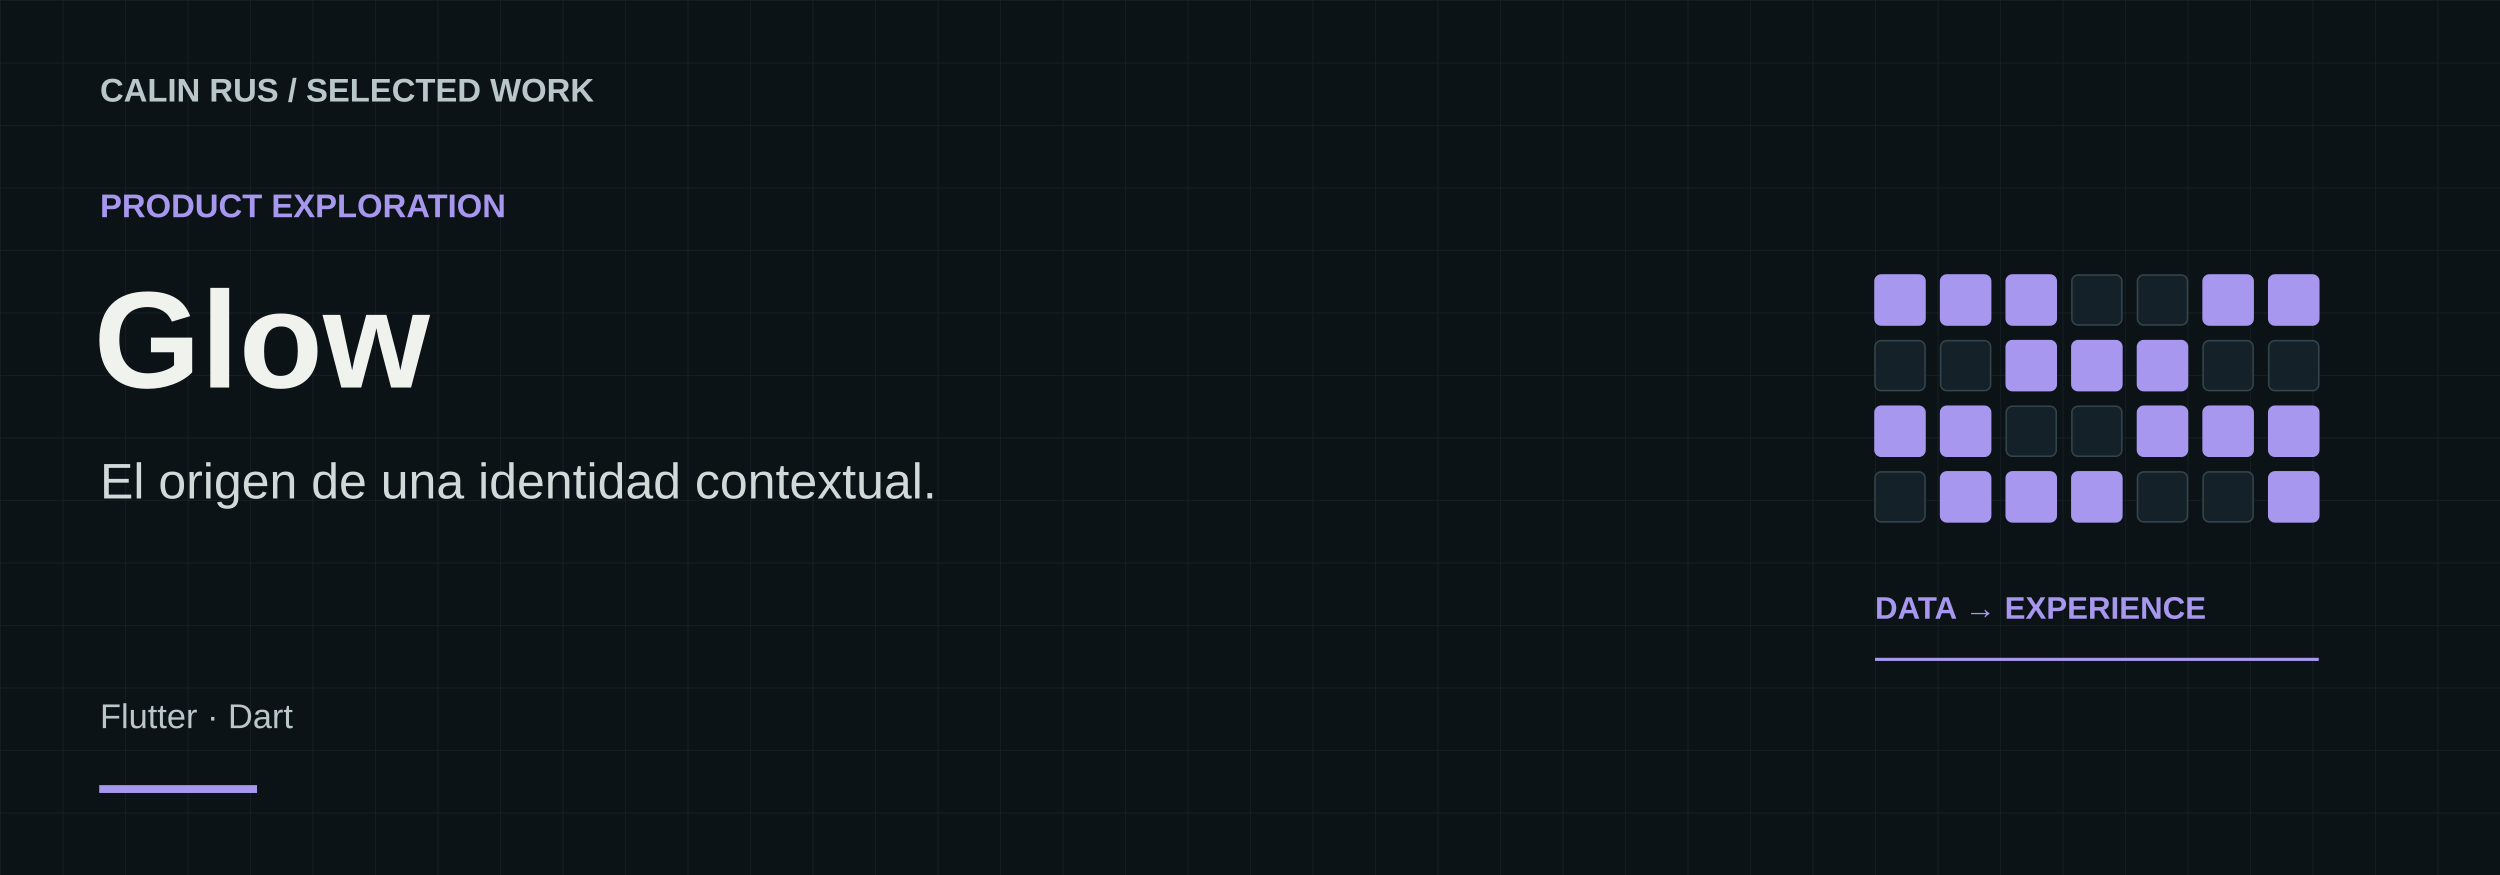
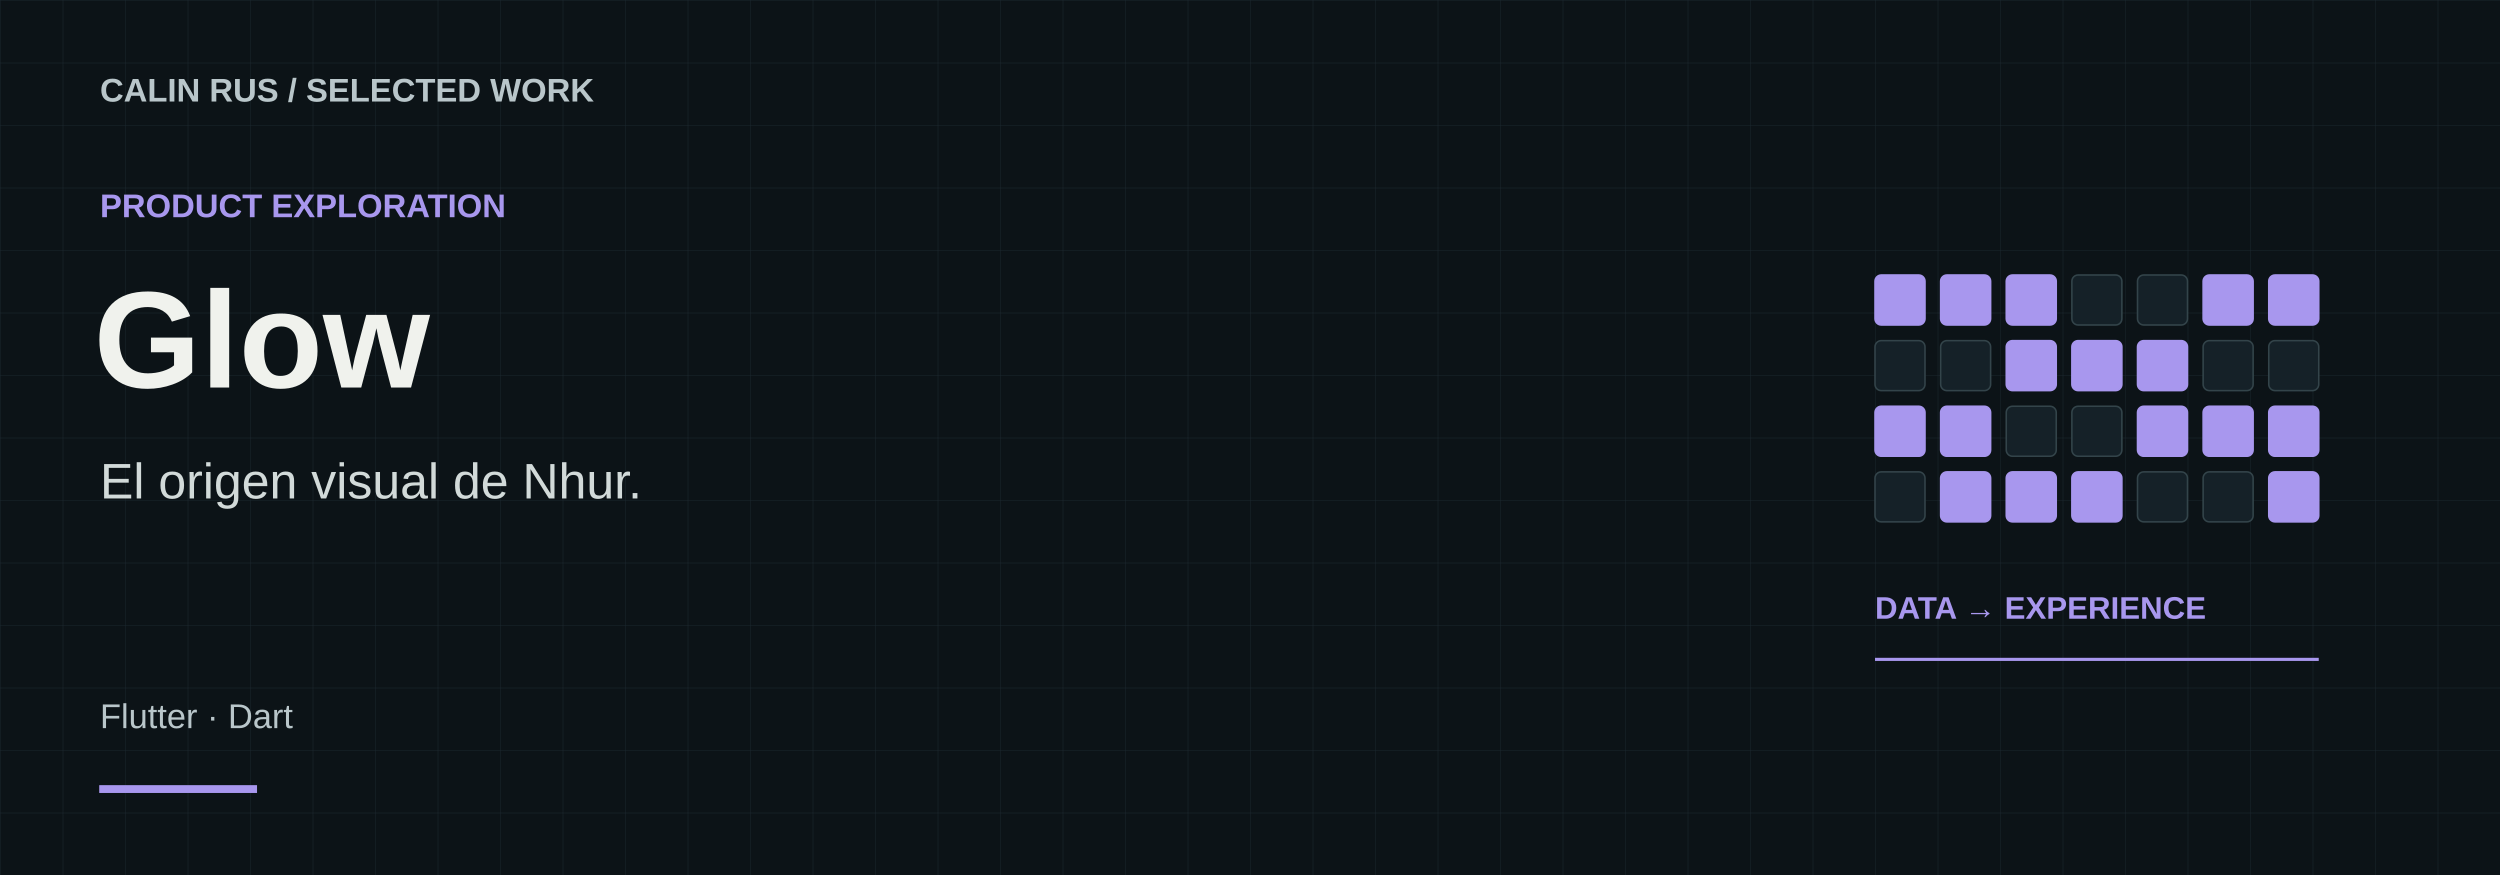
<svg xmlns="http://www.w3.org/2000/svg" width="1600" height="560" viewBox="0 0 1600 560" role="img" aria-labelledby="title">
  <rect width="1600" height="560" fill="#0C1317" />
  <defs>
    <pattern id="grid" width="40" height="40" patternUnits="userSpaceOnUse">
      <path d="M 40 0 L 0 0 0 40" fill="none" stroke="#1C292F" stroke-width="0.6" />
    </pattern>
  </defs>
  <rect width="1600" height="560" fill="url(#grid)" />
  <text x="64" y="65" font-family="Segoe UI,Arial,sans-serif" font-size="21" fill="#B9C6CA" font-weight="600">CALIN RUS   /   SELECTED WORK</text>
  <text x="64" y="139" font-family="Segoe UI,Arial,sans-serif" font-size="21" fill="#A897EE" font-weight="600">PRODUCT EXPLORATION</text>
  <text x="60" y="248" font-family="Segoe UI,Arial,sans-serif" font-size="88" fill="#F0F2ED" font-weight="650">Glow</text>
-   <text x="64" y="319" font-family="Segoe UI,Arial,sans-serif" font-size="32" fill="#D2DAD9" font-weight="400">El origen de una identidad contextual.</text>
+   <text x="64" y="319" font-family="Segoe UI,Arial,sans-serif" font-size="32" fill="#D2DAD9" font-weight="400">El origen visual de Nhur.</text>
  <text x="64" y="466" font-family="Segoe UI,Arial,sans-serif" font-size="22" fill="#B9C6CA" font-weight="400">Flutter · Dart</text>
  <rect x="64" y="503" width="100" height="4" rx="0" fill="#A897EE" stroke="#A897EE" />
  <rect x="1200" y="176" width="32" height="32" rx="4" fill="#A897EE" stroke="#A897EE" />
  <rect x="1242" y="176" width="32" height="32" rx="4" fill="#A897EE" stroke="#A897EE" />
  <rect x="1284" y="176" width="32" height="32" rx="4" fill="#A897EE" stroke="#A897EE" />
  <rect x="1326" y="176" width="32" height="32" rx="4" fill="#152128" stroke="#33444A" />
  <rect x="1368" y="176" width="32" height="32" rx="4" fill="#152128" stroke="#33444A" />
  <rect x="1410" y="176" width="32" height="32" rx="4" fill="#A897EE" stroke="#A897EE" />
  <rect x="1452" y="176" width="32" height="32" rx="4" fill="#A897EE" stroke="#A897EE" />
  <rect x="1200" y="218" width="32" height="32" rx="4" fill="#152128" stroke="#33444A" />
  <rect x="1242" y="218" width="32" height="32" rx="4" fill="#152128" stroke="#33444A" />
  <rect x="1284" y="218" width="32" height="32" rx="4" fill="#A897EE" stroke="#A897EE" />
  <rect x="1326" y="218" width="32" height="32" rx="4" fill="#A897EE" stroke="#A897EE" />
  <rect x="1368" y="218" width="32" height="32" rx="4" fill="#A897EE" stroke="#A897EE" />
  <rect x="1410" y="218" width="32" height="32" rx="4" fill="#152128" stroke="#33444A" />
  <rect x="1452" y="218" width="32" height="32" rx="4" fill="#152128" stroke="#33444A" />
  <rect x="1200" y="260" width="32" height="32" rx="4" fill="#A897EE" stroke="#A897EE" />
  <rect x="1242" y="260" width="32" height="32" rx="4" fill="#A897EE" stroke="#A897EE" />
  <rect x="1284" y="260" width="32" height="32" rx="4" fill="#152128" stroke="#33444A" />
  <rect x="1326" y="260" width="32" height="32" rx="4" fill="#152128" stroke="#33444A" />
  <rect x="1368" y="260" width="32" height="32" rx="4" fill="#A897EE" stroke="#A897EE" />
  <rect x="1410" y="260" width="32" height="32" rx="4" fill="#A897EE" stroke="#A897EE" />
  <rect x="1452" y="260" width="32" height="32" rx="4" fill="#A897EE" stroke="#A897EE" />
  <rect x="1200" y="302" width="32" height="32" rx="4" fill="#152128" stroke="#33444A" />
  <rect x="1242" y="302" width="32" height="32" rx="4" fill="#A897EE" stroke="#A897EE" />
  <rect x="1284" y="302" width="32" height="32" rx="4" fill="#A897EE" stroke="#A897EE" />
  <rect x="1326" y="302" width="32" height="32" rx="4" fill="#A897EE" stroke="#A897EE" />
  <rect x="1368" y="302" width="32" height="32" rx="4" fill="#152128" stroke="#33444A" />
  <rect x="1410" y="302" width="32" height="32" rx="4" fill="#152128" stroke="#33444A" />
  <rect x="1452" y="302" width="32" height="32" rx="4" fill="#A897EE" stroke="#A897EE" />
  <text x="1200" y="396" font-family="Segoe UI,Arial,sans-serif" font-size="20" fill="#A897EE" font-weight="600">DATA  →  EXPERIENCE</text>
  <path d="M 1200 422 L 1484 422" fill="none" stroke="#A897EE" stroke-width="2" />
</svg>
